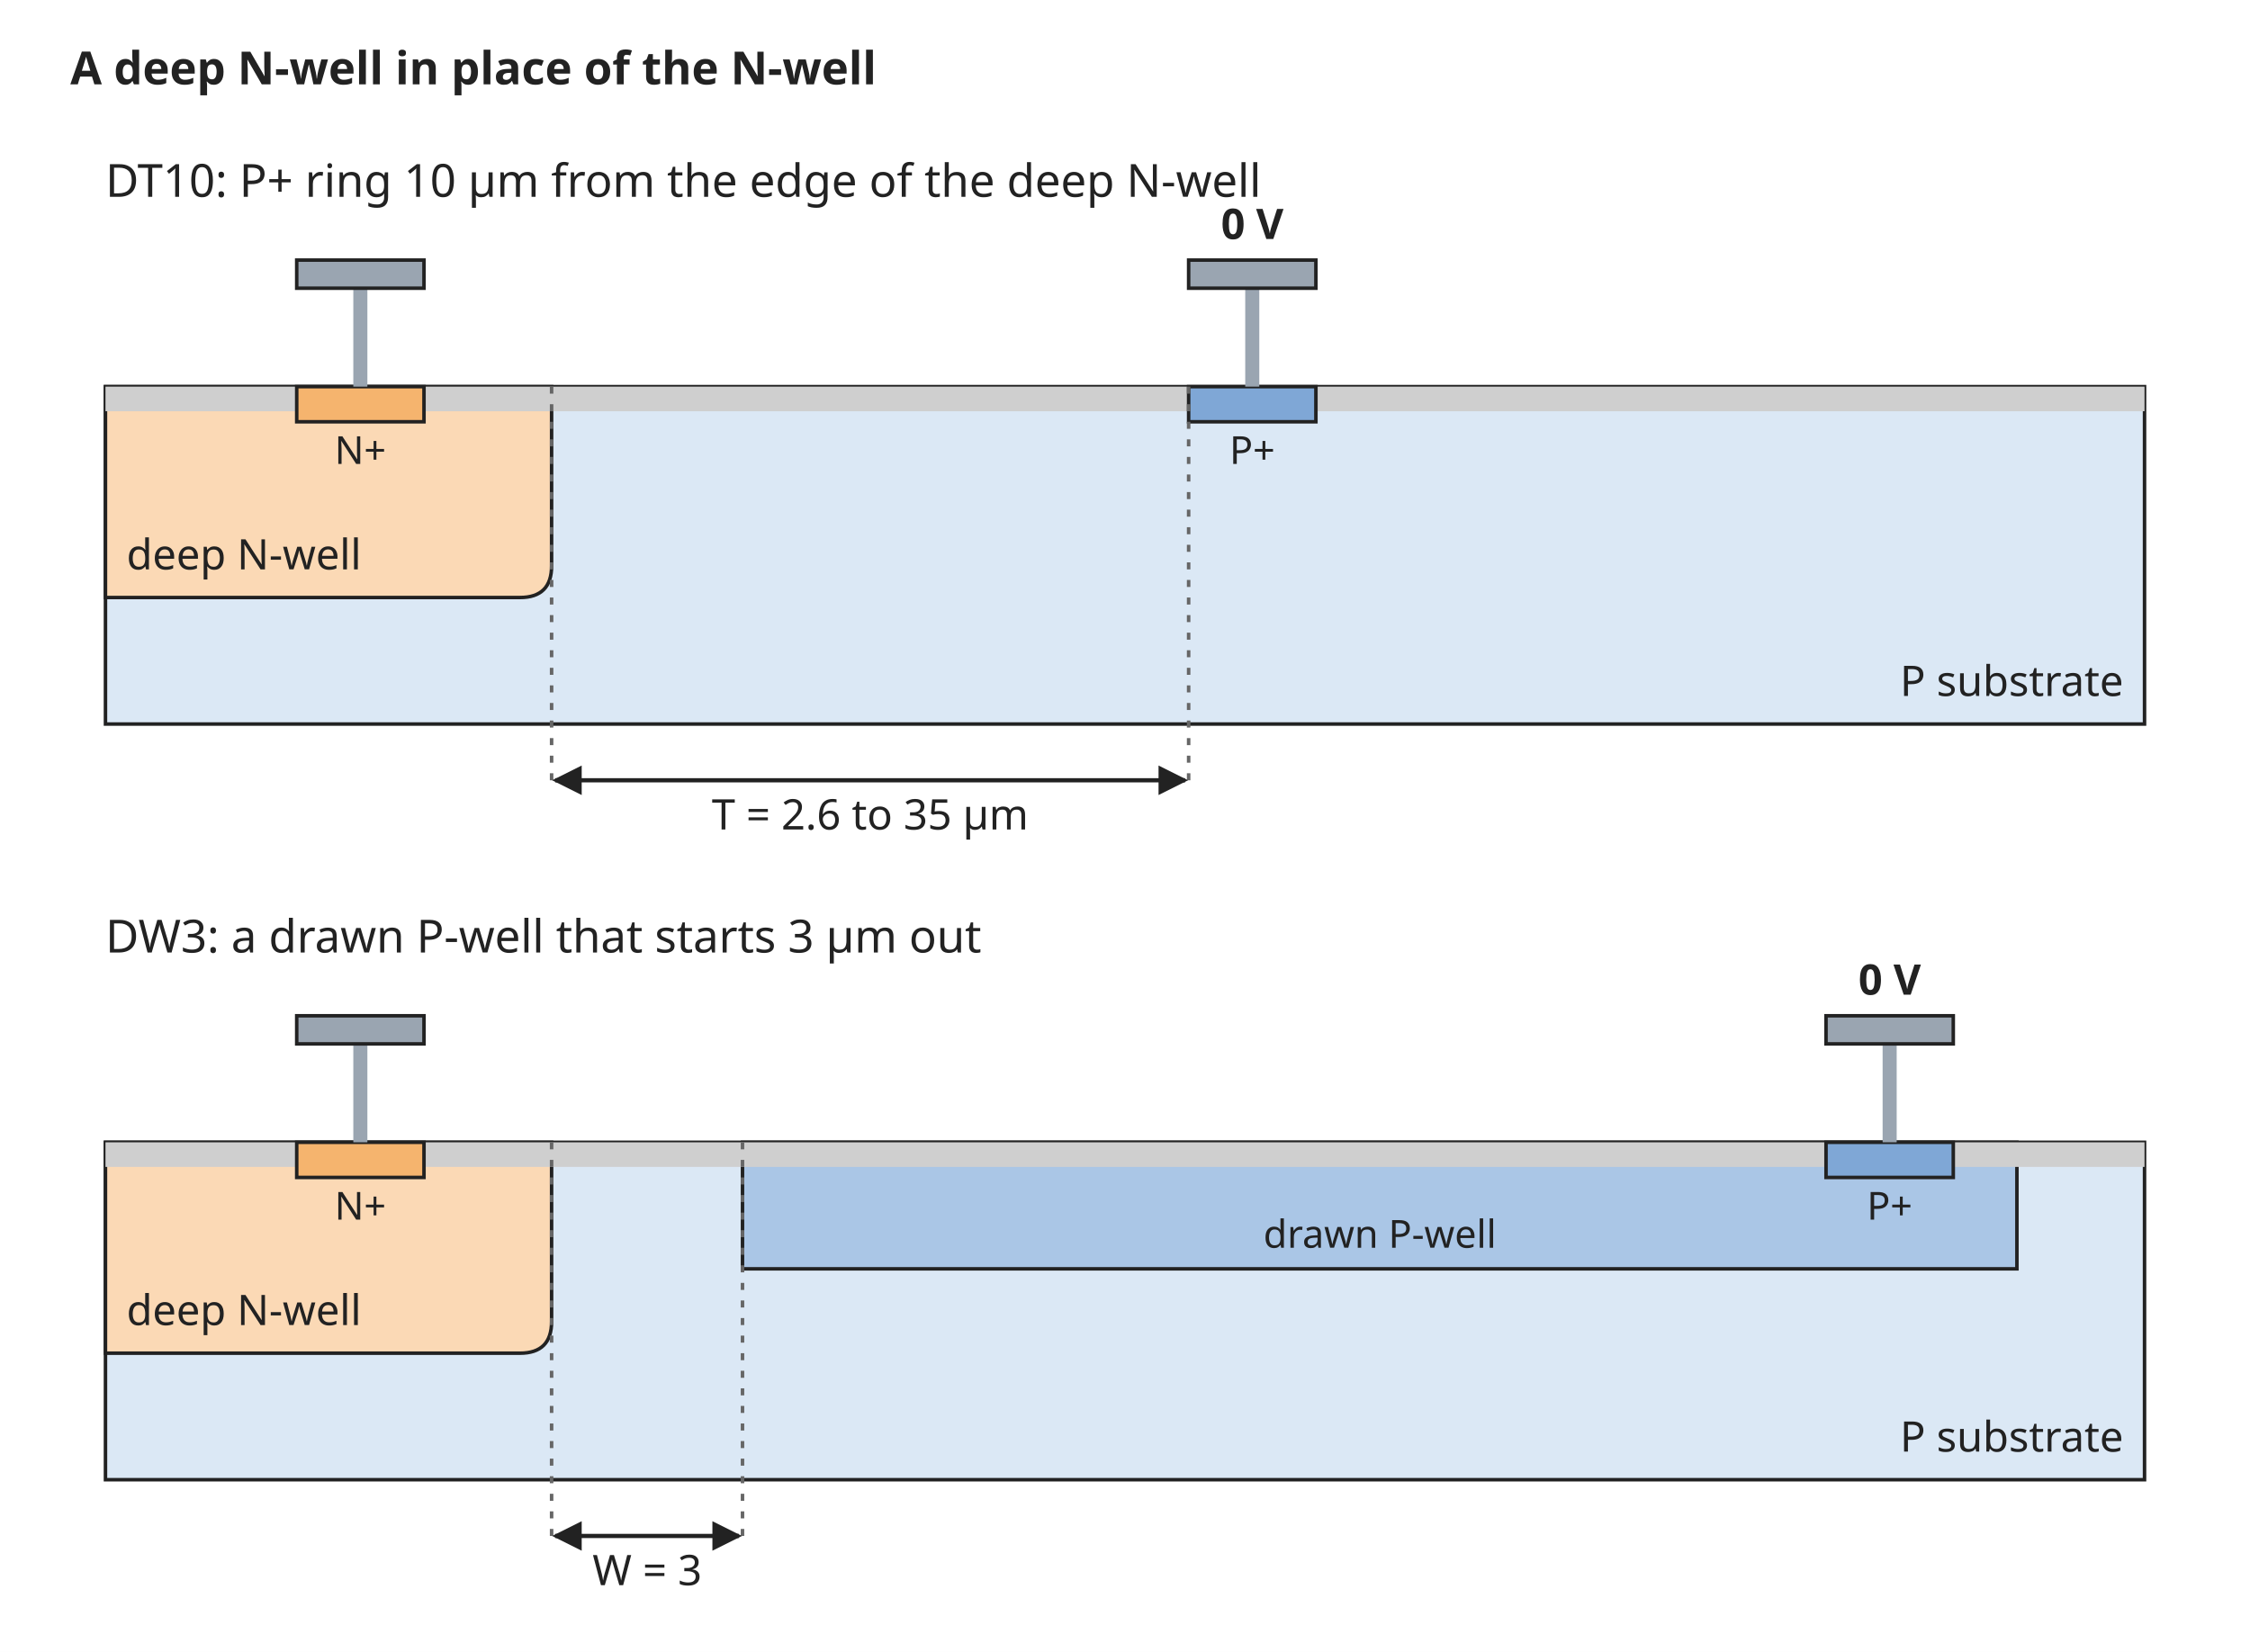
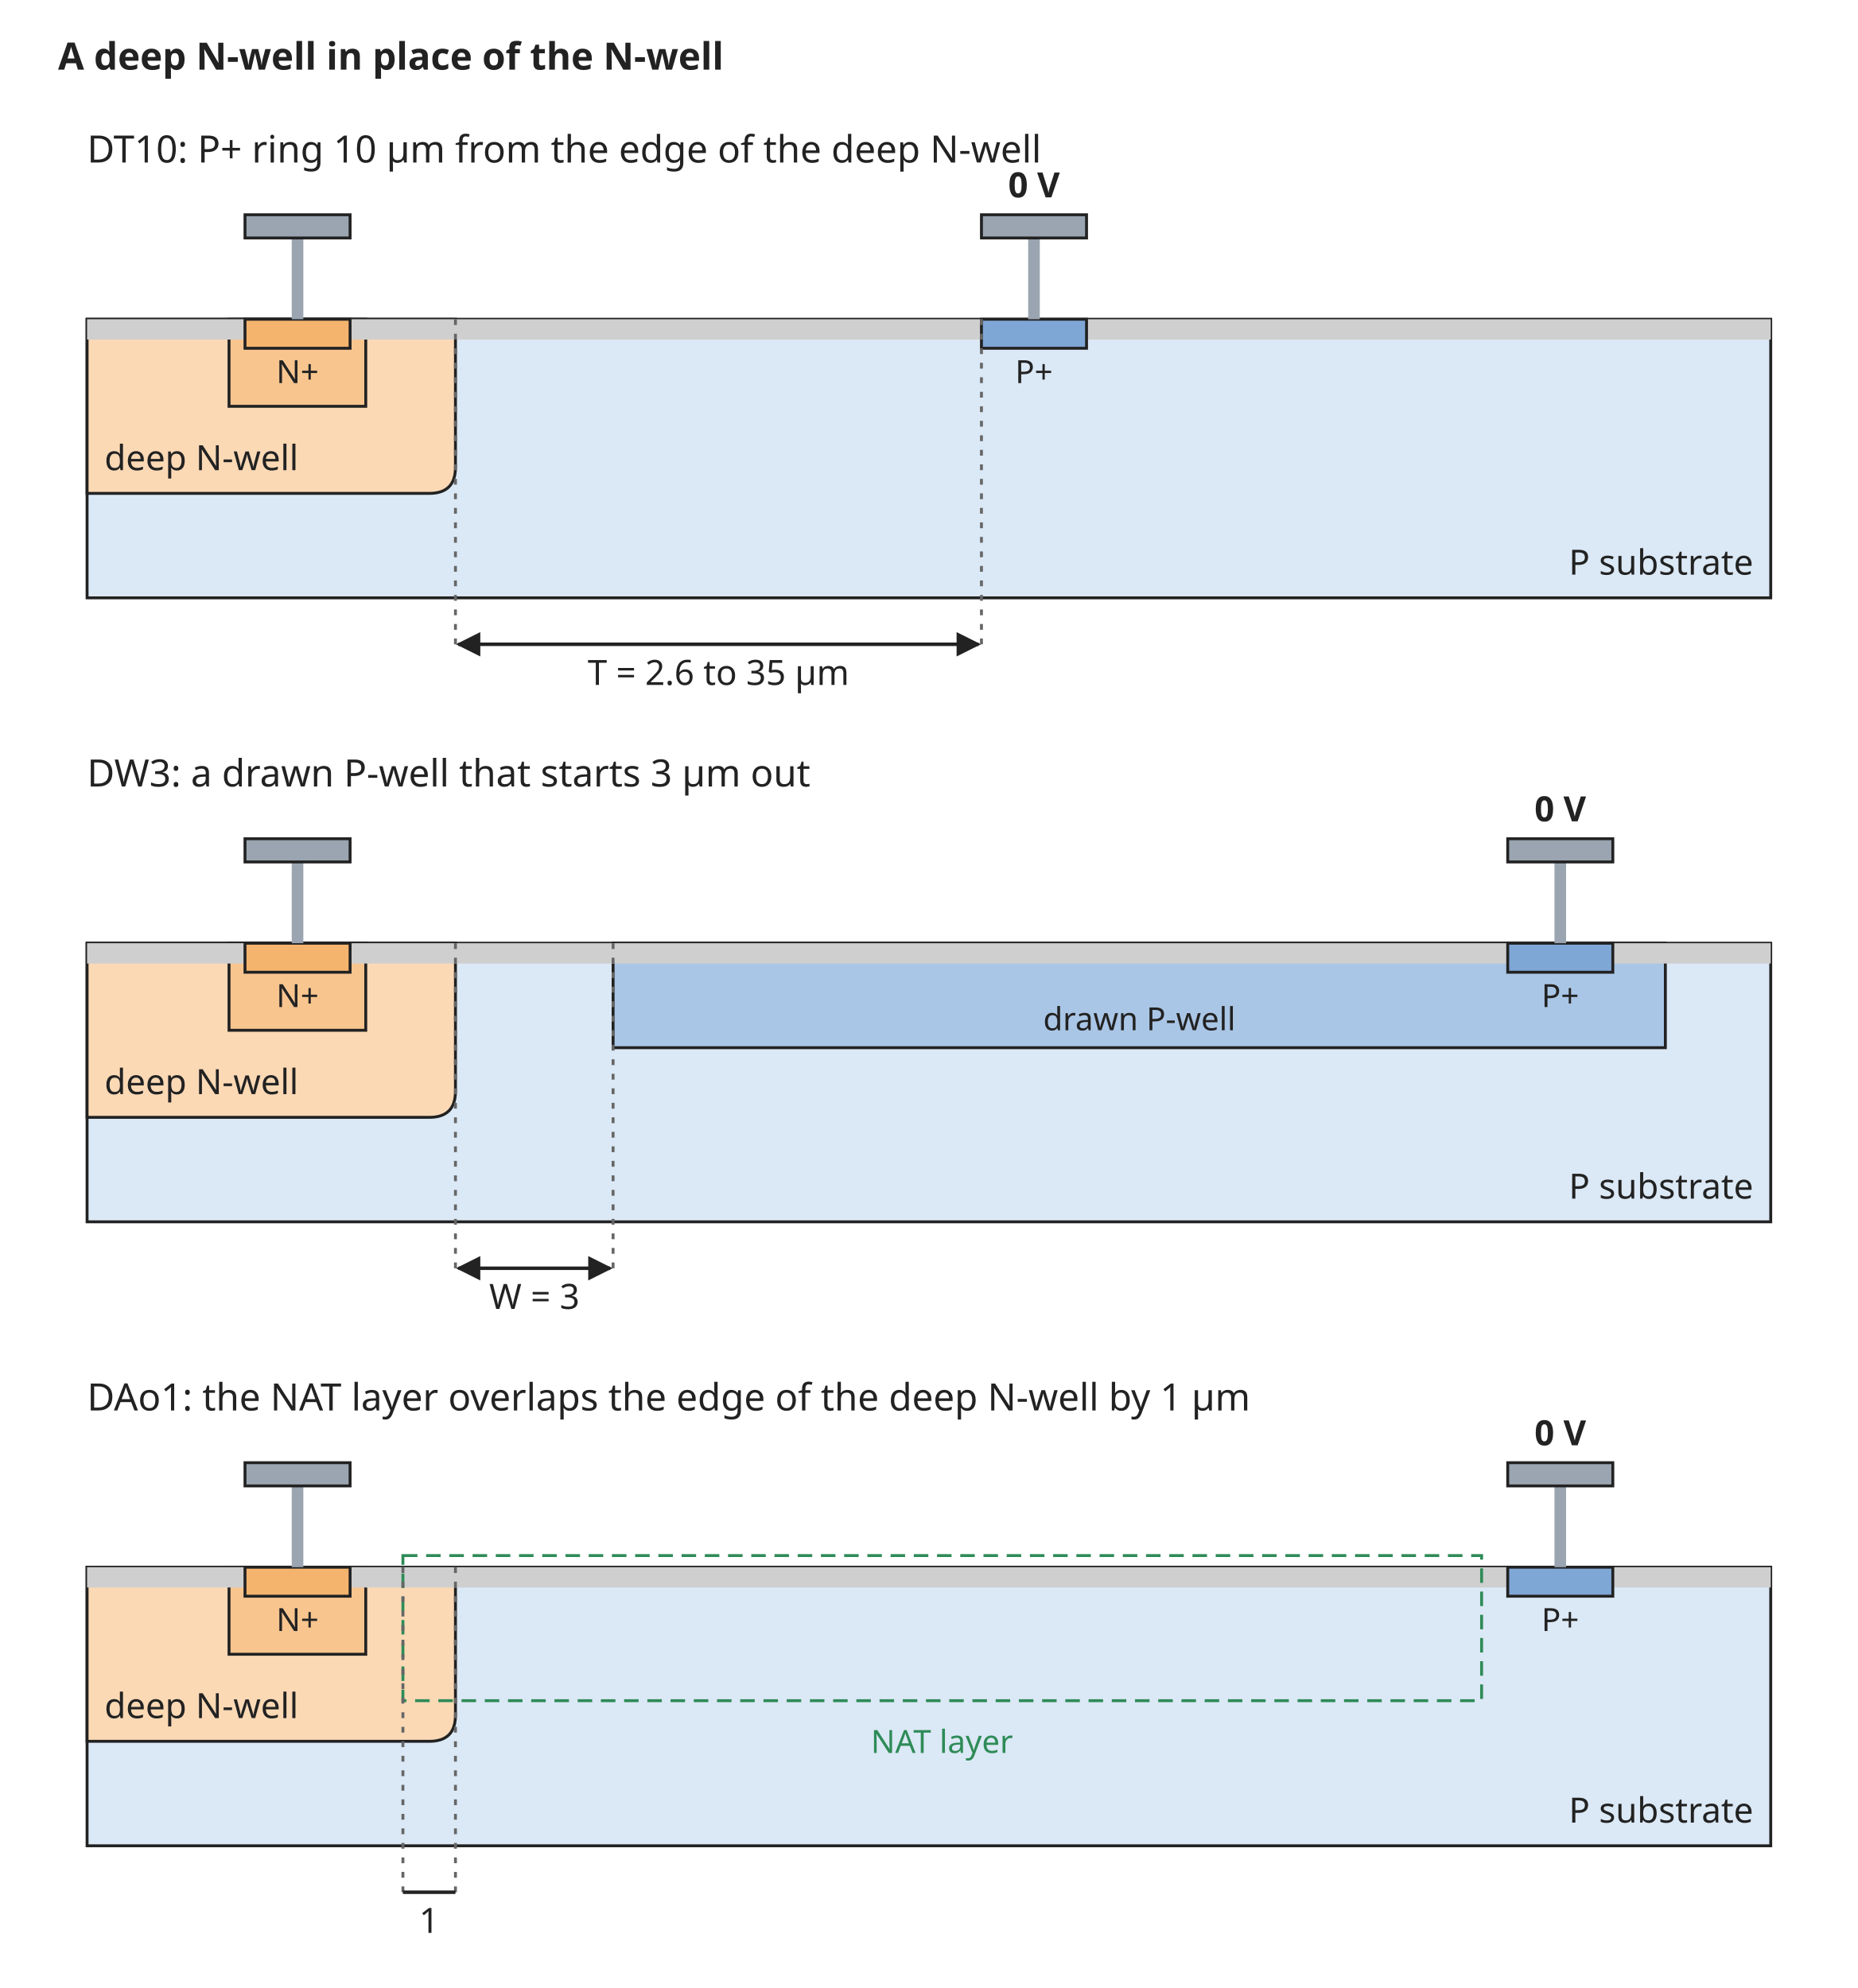
- <svg xmlns="http://www.w3.org/2000/svg" width="640" height="470" viewBox="0 0 640 470" font-family="sans-serif" font-size="13">
-   <rect width="640" height="470" fill="white" />
+ <svg xmlns="http://www.w3.org/2000/svg" width="640" height="685" viewBox="0 0 640 685" font-family="sans-serif" font-size="13">
+   <rect width="640" height="685" fill="white" />
  <defs>
    <marker id="arrow" viewBox="0 0 10 10" refX="9" refY="5" markerWidth="7" markerHeight="7" orient="auto-start-reverse">
      <path d="M0,0 L10,5 L0,10 z" fill="#222222" />
    </marker>
  </defs>
  <text x="20" y="24" text-anchor="start" font-size="13" font-weight="bold" fill="#222222">A deep N-well in place of the N-well</text>
  <text x="30" y="56" text-anchor="start" font-size="13" font-weight="normal" fill="#222222">DT10: P+ ring 10 µm from the edge of the deep N-well</text>
  <rect x="30" y="110" width="580" height="96" rx="0" fill="#dbe8f5" stroke="#222222" />
  <path d="M30.0,110 L30.0,170 L147.9,170 Q156.9,170 156.9,161 L156.9,110 Z" fill="#fbd9b5" stroke="#222222" />
  <text x="36" y="162" text-anchor="start" font-size="12" font-weight="normal" fill="#222222">deep N-well</text>
+   <rect x="78.9" y="110" width="47.1" height="30" rx="0" fill="#f8c58f" stroke="#222222" />
  <rect x="30.0" y="110" width="54.4" height="7" rx="0" fill="#cfcfcf" stroke="none" />
  <rect x="120.6" y="110" width="217.5" height="7" rx="0" fill="#cfcfcf" stroke="none" />
  <rect x="374.4" y="110" width="235.6" height="7" rx="0" fill="#cfcfcf" stroke="none" />
  <rect x="84.4" y="110" width="36.2" height="10" rx="0" fill="#f5b46e" stroke="#222222" />
  <rect x="338.1" y="110" width="36.2" height="10" rx="0" fill="#7fa7d6" stroke="#222222" />
  <text x="102.5" y="132" text-anchor="middle" font-size="11" font-weight="normal" fill="#222222">N+</text>
  <text x="356.2" y="132" text-anchor="middle" font-size="11" font-weight="normal" fill="#222222">P+</text>
  <text x="604" y="198" text-anchor="end" font-size="12" font-weight="normal" fill="#222222">P substrate</text>
  <rect x="100.5" y="82" width="4" height="28" rx="0" fill="#9aa5b1" stroke="none" />
  <rect x="84.4" y="74" width="36.2" height="8" rx="0" fill="#9aa5b1" stroke="#222222" />
  <rect x="354.2" y="82" width="4" height="28" rx="0" fill="#9aa5b1" stroke="none" />
  <rect x="338.1" y="74" width="36.2" height="8" rx="0" fill="#9aa5b1" stroke="#222222" />
  <text x="356.2" y="68" text-anchor="middle" font-size="12" font-weight="bold" fill="#222222">0 V</text>
  <line x1="156.9" y1="110" x2="156.9" y2="222" stroke="#666666" stroke-width="1" stroke-dasharray="2 3" />
  <line x1="338.1" y1="110" x2="338.1" y2="222" stroke="#666666" stroke-width="1" stroke-dasharray="2 3" />
  <line x1="157.9" y1="222" x2="337.1" y2="222" stroke="#222222" stroke-width="1.2" marker-end="url(#arrow)" marker-start="url(#arrow)" />
  <text x="247.5" y="236" text-anchor="middle" font-size="12" font-weight="normal" fill="#222222">T = 2.6 to 35 µm</text>
  <text x="30" y="271" text-anchor="start" font-size="13" font-weight="normal" fill="#222222">DW3: a drawn P-well that starts 3 µm out</text>
  <rect x="30" y="325" width="580" height="96" rx="0" fill="#dbe8f5" stroke="#222222" />
  <rect x="211.2" y="325" width="362.5" height="36" rx="0" fill="#aac6e6" stroke="#222222" />
  <text x="392.5" y="355" text-anchor="middle" font-size="11" font-weight="normal" fill="#222222">drawn P-well</text>
  <path d="M30.0,325 L30.0,385 L147.9,385 Q156.9,385 156.9,376 L156.9,325 Z" fill="#fbd9b5" stroke="#222222" />
  <text x="36" y="377" text-anchor="start" font-size="12" font-weight="normal" fill="#222222">deep N-well</text>
+   <rect x="78.9" y="325" width="47.1" height="30" rx="0" fill="#f8c58f" stroke="#222222" />
  <rect x="30.0" y="325" width="54.4" height="7" rx="0" fill="#cfcfcf" stroke="none" />
  <rect x="120.6" y="325" width="398.8" height="7" rx="0" fill="#cfcfcf" stroke="none" />
  <rect x="555.6" y="325" width="54.4" height="7" rx="0" fill="#cfcfcf" stroke="none" />
  <rect x="84.4" y="325" width="36.2" height="10" rx="0" fill="#f5b46e" stroke="#222222" />
  <rect x="519.4" y="325" width="36.2" height="10" rx="0" fill="#7fa7d6" stroke="#222222" />
  <text x="102.5" y="347" text-anchor="middle" font-size="11" font-weight="normal" fill="#222222">N+</text>
  <text x="537.5" y="347" text-anchor="middle" font-size="11" font-weight="normal" fill="#222222">P+</text>
  <text x="604" y="413" text-anchor="end" font-size="12" font-weight="normal" fill="#222222">P substrate</text>
  <rect x="100.5" y="297" width="4" height="28" rx="0" fill="#9aa5b1" stroke="none" />
  <rect x="84.4" y="289" width="36.2" height="8" rx="0" fill="#9aa5b1" stroke="#222222" />
  <rect x="535.5" y="297" width="4" height="28" rx="0" fill="#9aa5b1" stroke="none" />
  <rect x="519.4" y="289" width="36.2" height="8" rx="0" fill="#9aa5b1" stroke="#222222" />
  <text x="537.5" y="283" text-anchor="middle" font-size="12" font-weight="bold" fill="#222222">0 V</text>
  <line x1="156.9" y1="325" x2="156.9" y2="437" stroke="#666666" stroke-width="1" stroke-dasharray="2 3" />
  <line x1="211.2" y1="325" x2="211.2" y2="437" stroke="#666666" stroke-width="1" stroke-dasharray="2 3" />
  <line x1="157.9" y1="437" x2="210.2" y2="437" stroke="#222222" stroke-width="1.2" marker-end="url(#arrow)" marker-start="url(#arrow)" />
  <text x="184.1" y="451" text-anchor="middle" font-size="12" font-weight="normal" fill="#222222">W = 3</text>
+   <text x="30" y="486" text-anchor="start" font-size="13" font-weight="normal" fill="#222222">DAo1: the NAT layer overlaps the edge of the deep N-well by 1 µm</text>
+   <rect x="30" y="540" width="580" height="96" rx="0" fill="#dbe8f5" stroke="#222222" />
+   <path d="M30.0,540 L30.0,600 L147.9,600 Q156.9,600 156.9,591 L156.9,540 Z" fill="#fbd9b5" stroke="#222222" />
+   <text x="36" y="592" text-anchor="start" font-size="12" font-weight="normal" fill="#222222">deep N-well</text>
+   <rect x="78.9" y="540" width="47.1" height="30" rx="0" fill="#f8c58f" stroke="#222222" />
+   <rect x="30.0" y="540" width="54.4" height="7" rx="0" fill="#cfcfcf" stroke="none" />
+   <rect x="120.6" y="540" width="398.8" height="7" rx="0" fill="#cfcfcf" stroke="none" />
+   <rect x="555.6" y="540" width="54.4" height="7" rx="0" fill="#cfcfcf" stroke="none" />
+   <rect x="84.4" y="540" width="36.2" height="10" rx="0" fill="#f5b46e" stroke="#222222" />
+   <rect x="519.4" y="540" width="36.2" height="10" rx="0" fill="#7fa7d6" stroke="#222222" />
+   <text x="102.5" y="562" text-anchor="middle" font-size="11" font-weight="normal" fill="#222222">N+</text>
+   <text x="537.5" y="562" text-anchor="middle" font-size="11" font-weight="normal" fill="#222222">P+</text>
+   <text x="604" y="628" text-anchor="end" font-size="12" font-weight="normal" fill="#222222">P substrate</text>
+   <rect x="138.8" y="536" width="371.6" height="50" rx="0" fill="none" stroke="#2e8b57" stroke-dasharray="5 3" />
+   <text x="324.5" y="604" text-anchor="middle" font-size="11" font-weight="normal" fill="#2e8b57">NAT layer</text>
+   <rect x="100.5" y="512" width="4" height="28" rx="0" fill="#9aa5b1" stroke="none" />
+   <rect x="84.4" y="504" width="36.2" height="8" rx="0" fill="#9aa5b1" stroke="#222222" />
+   <rect x="535.5" y="512" width="4" height="28" rx="0" fill="#9aa5b1" stroke="none" />
+   <rect x="519.4" y="504" width="36.2" height="8" rx="0" fill="#9aa5b1" stroke="#222222" />
+   <text x="537.5" y="498" text-anchor="middle" font-size="12" font-weight="bold" fill="#222222">0 V</text>
+   <line x1="138.8" y1="540" x2="138.8" y2="652" stroke="#666666" stroke-width="1" stroke-dasharray="2 3" />
+   <line x1="156.9" y1="540" x2="156.9" y2="652" stroke="#666666" stroke-width="1" stroke-dasharray="2 3" />
+   <line x1="138.8" y1="652" x2="156.9" y2="652" stroke="#222222" stroke-width="1.2" />
+   <text x="147.8" y="666" text-anchor="middle" font-size="12" font-weight="normal" fill="#222222">1</text>
</svg>
